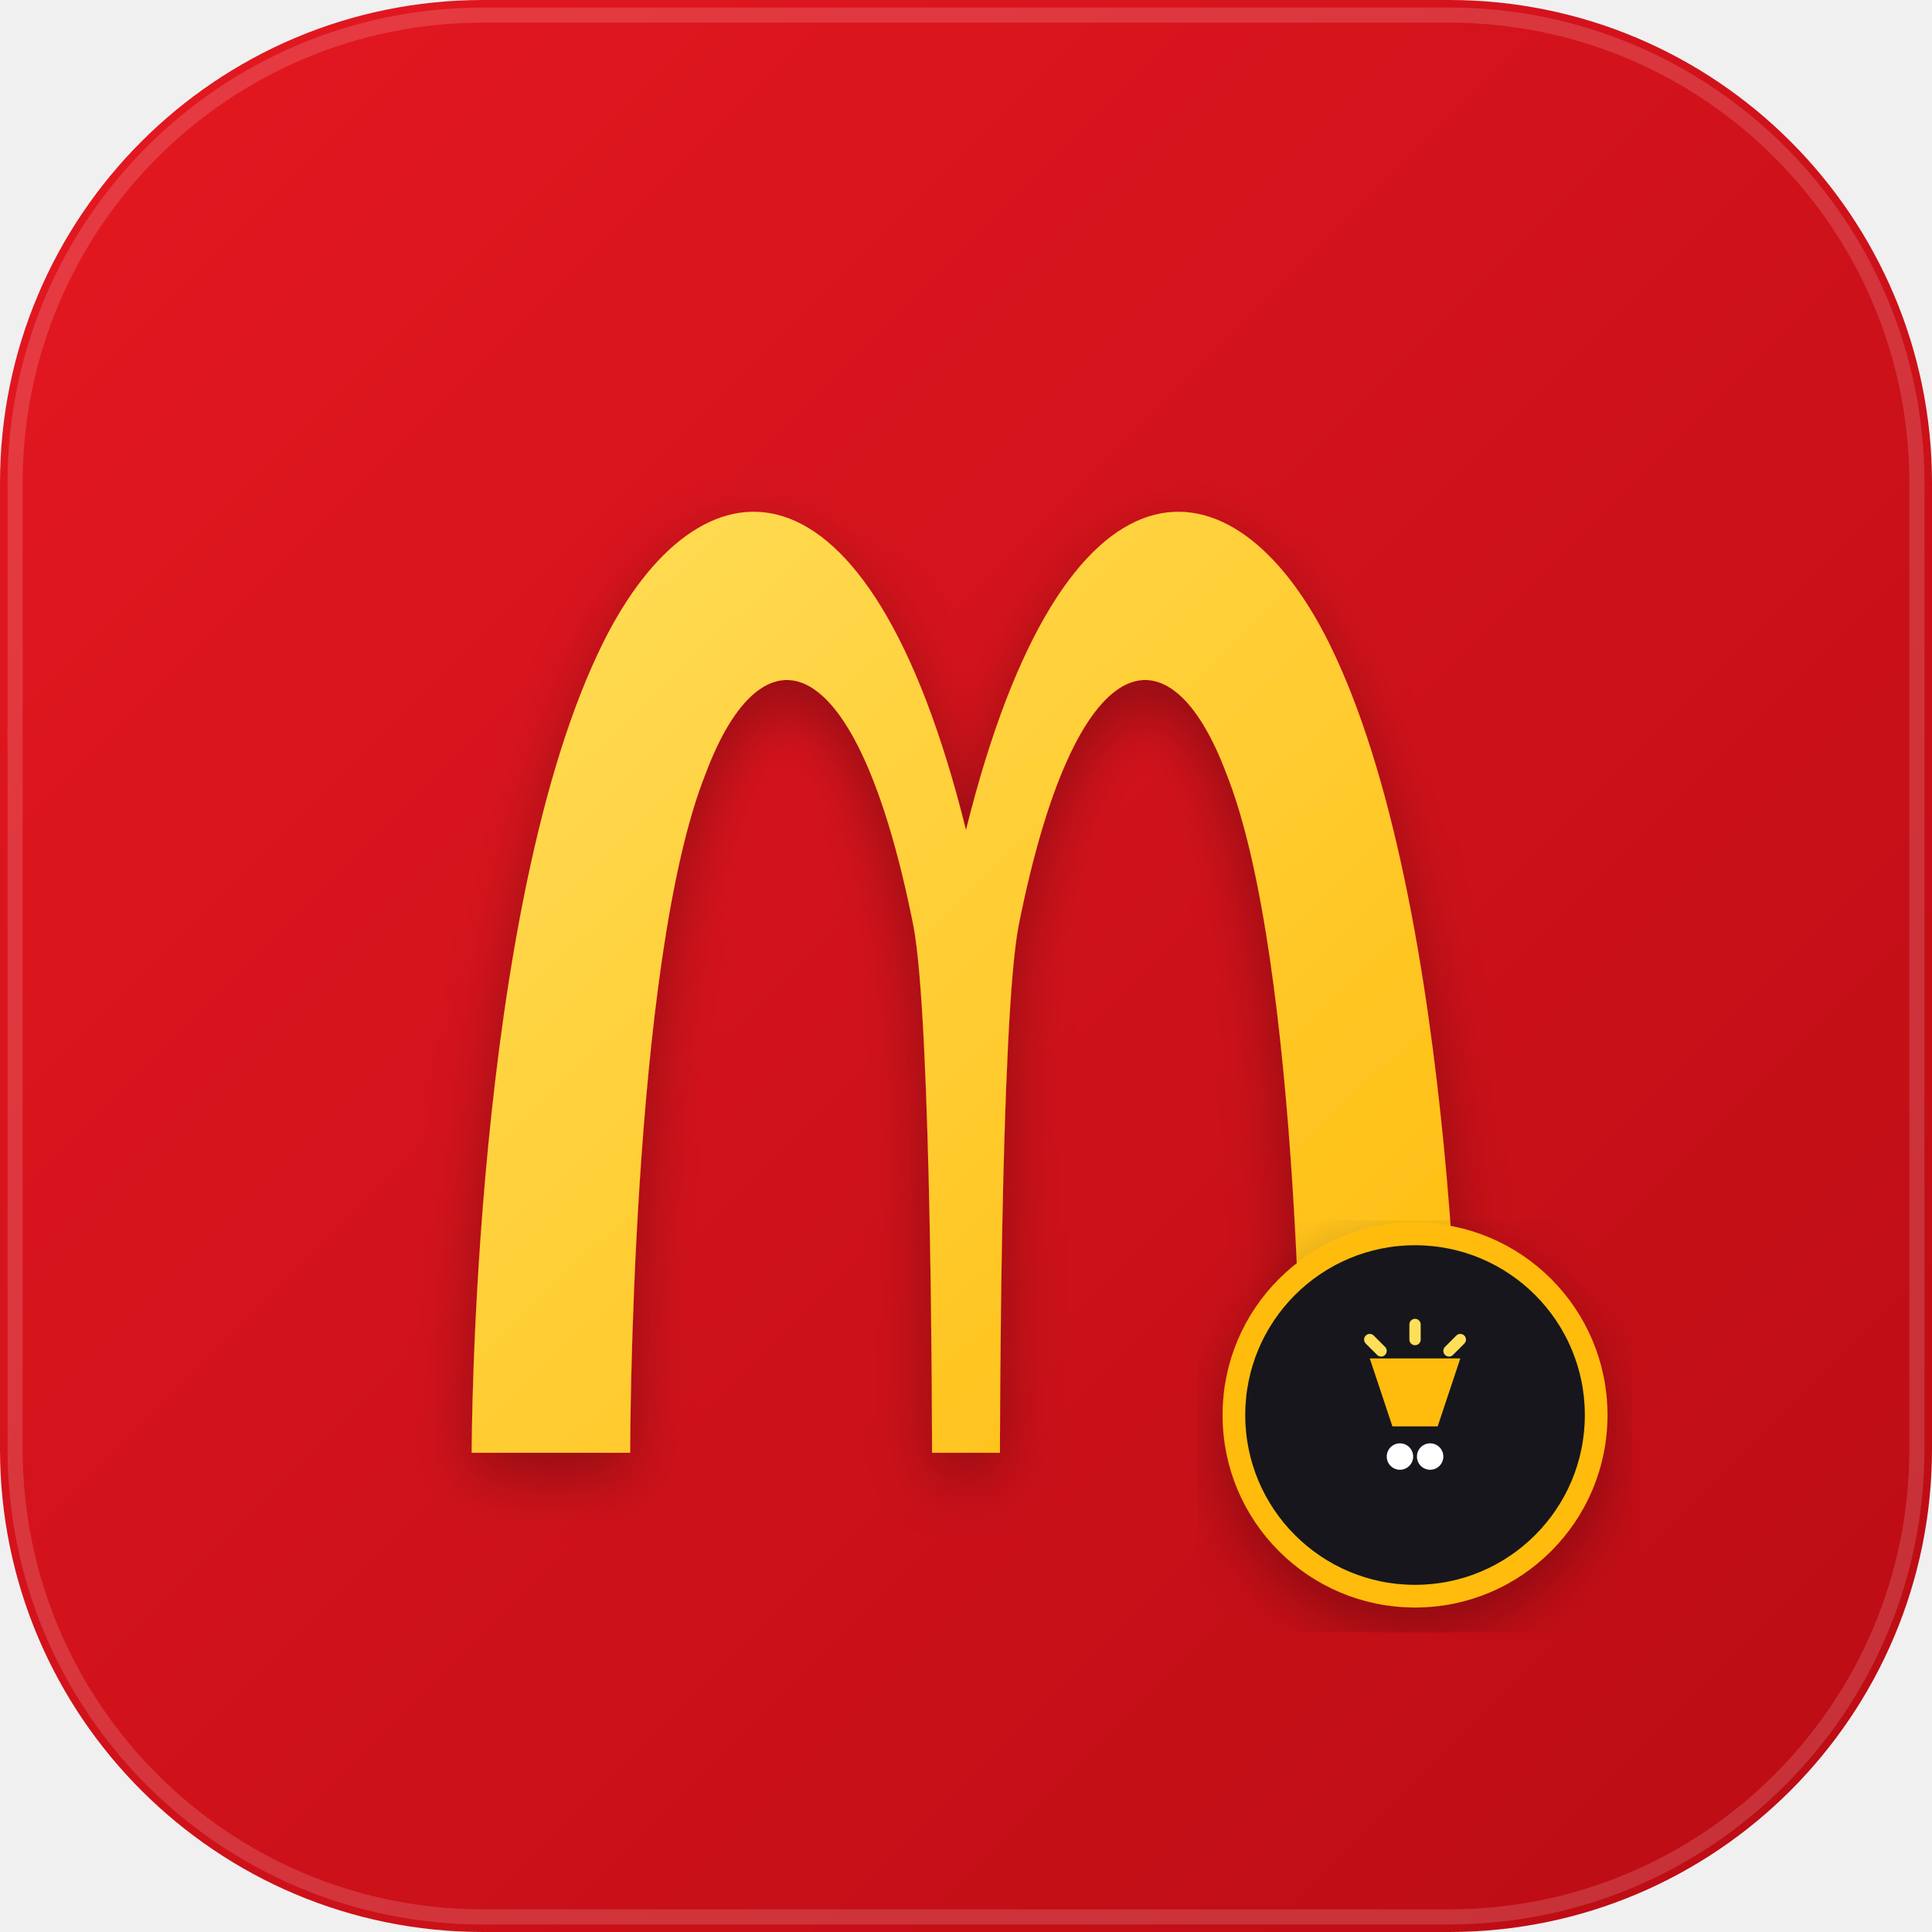
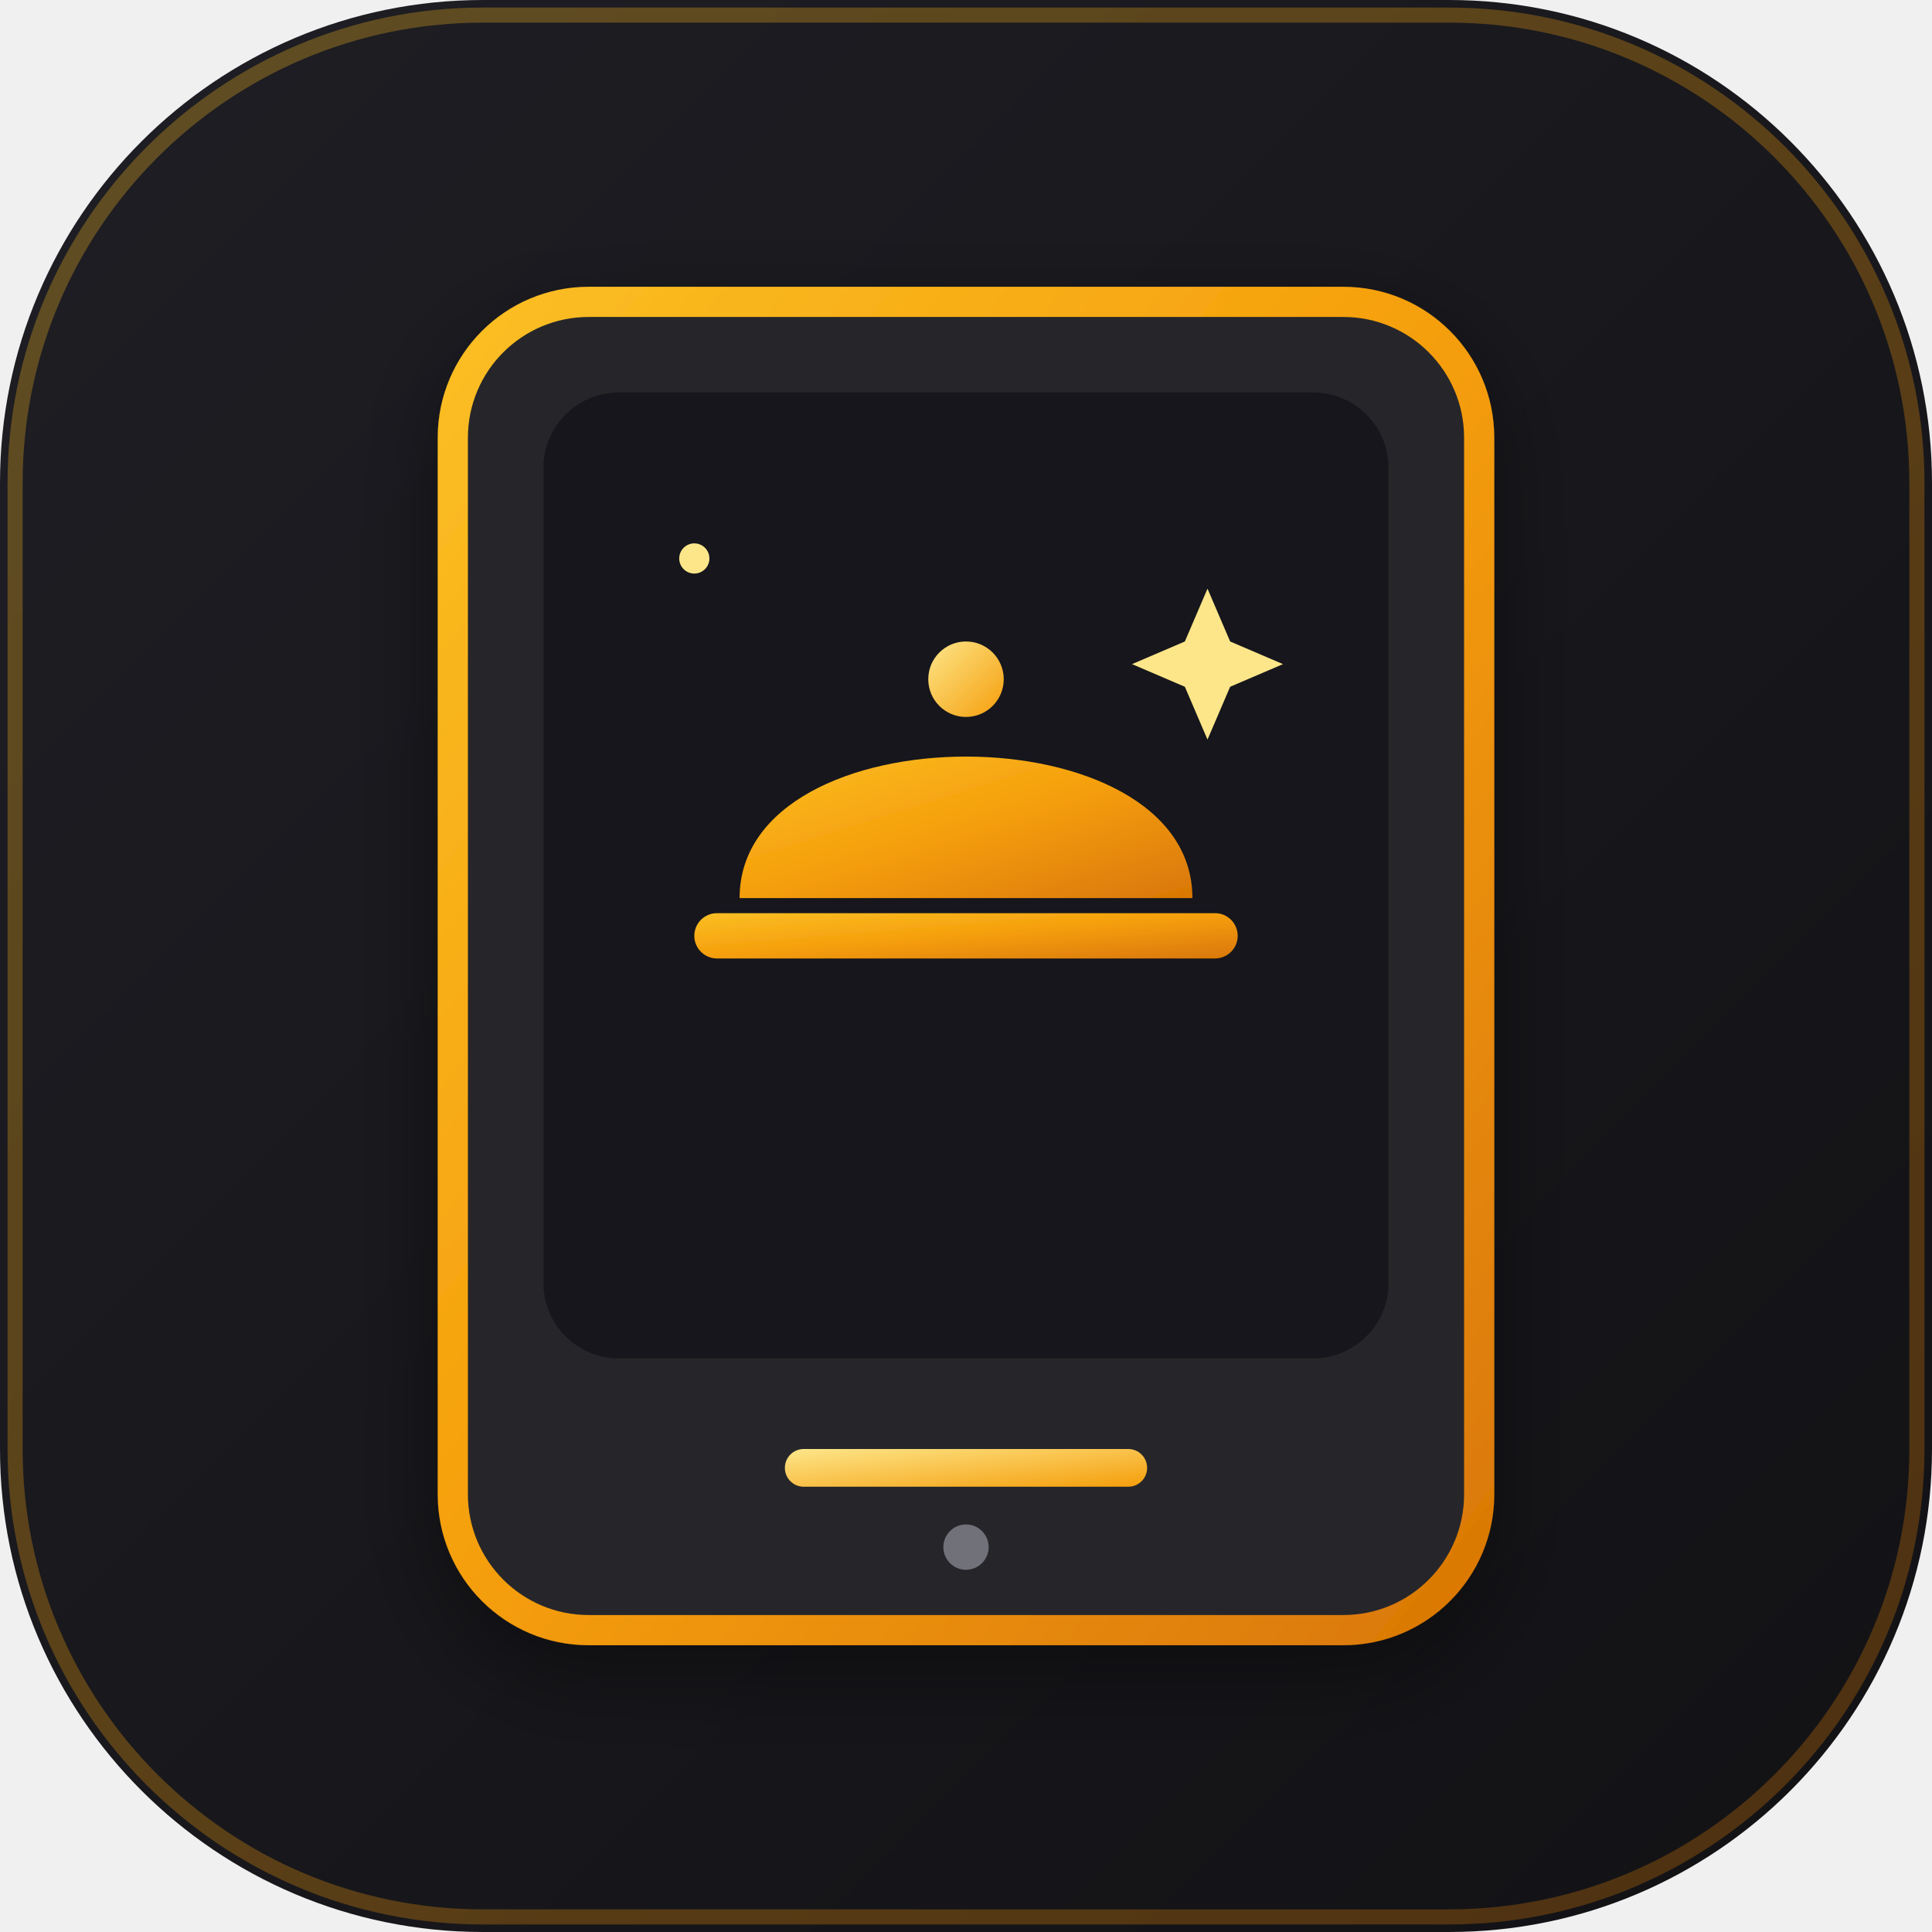
<svg xmlns="http://www.w3.org/2000/svg" viewBox="0 0 512 512" width="100%" height="100%">
  <defs>
-     <linearGradient id="bgGradient" x1="0%" y1="0%" x2="100%" y2="100%">
-       <stop offset="0%" stop-color="#E51821" />
-       <stop offset="100%" stop-color="#BA0C14" />
+     <linearGradient id="bgGrad" x1="0%" y1="0%" x2="100%" y2="100%">
+       <stop offset="0%" stop-color="#1E1E24" />
+       <stop offset="100%" stop-color="#121215" />
    </linearGradient>
-     <linearGradient id="goldGradient" x1="0%" y1="0%" x2="100%" y2="100%">
-       <stop offset="0%" stop-color="#FFDE59" />
-       <stop offset="100%" stop-color="#FFBC0D" />
+     <linearGradient id="primaryGold" x1="0%" y1="0%" x2="100%" y2="100%">
+       <stop offset="0%" stop-color="#FBBF24" />
+       <stop offset="50%" stop-color="#F59E0B" />
+       <stop offset="100%" stop-color="#D97706" />
+     </linearGradient>
+     <linearGradient id="accentGrad" x1="0%" y1="0%" x2="100%" y2="100%">
+       <stop offset="0%" stop-color="#FDE68A" />
+       <stop offset="100%" stop-color="#F59E0B" />
    </linearGradient>
    <filter id="shadow" x="-10%" y="-10%" width="120%" height="120%">
-       <feDropShadow dx="0" dy="6" stdDeviation="8" flood-color="#000000" flood-opacity="0.3" />
+       <feDropShadow dx="0" dy="8" stdDeviation="12" flood-color="#000000" flood-opacity="0.4" />
    </filter>
  </defs>
-   <rect width="512" height="512" rx="128" fill="url(#bgGradient)" />
-   <rect width="504" height="504" x="4" y="4" rx="124" fill="none" stroke="#FFFFFF" stroke-width="4" stroke-opacity="0.15" />
-   <g filter="url(#shadow)" fill="url(#goldGradient)">
-     <path d="M 125 385 C 125 385 125 240 160 170 C 185 120 230 115 256 220 C 282 115 327 120 352 170 C 387 240 387 385 387 385 C 387 385 362 385 345 385 C 345 385 345 255 325 205 C 310 165 285 170 270 245 C 265 270 265 385 265 385 C 265 385 247 385 247 385 C 247 385 247 270 242 245 C 227 170 202 165 187 205 C 167 255 167 385 167 385 Z" />
-   </g>
-   <g transform="translate(340, 340)">
-     <circle cx="35" cy="35" r="48" fill="#18181B" stroke="#FFBC0D" stroke-width="6" filter="url(#shadow)" />
-     <path d="M 23 20 L 47 20 L 41 38 L 29 38 Z" fill="#FFBC0D" />
-     <circle cx="31" cy="46" r="3.5" fill="#FFFFFF" />
-     <circle cx="39" cy="46" r="3.5" fill="#FFFFFF" />
-     <path d="M 35 11 L 35 15" stroke="#FFDE59" stroke-width="3" stroke-linecap="round" />
-     <path d="M 23 15 L 26 18" stroke="#FFDE59" stroke-width="3" stroke-linecap="round" />
-     <path d="M 47 15 L 44 18" stroke="#FFDE59" stroke-width="3" stroke-linecap="round" />
+   <rect width="512" height="512" rx="128" fill="url(#bgGrad)" />
+   <rect width="504" height="504" x="4" y="4" rx="124" fill="none" stroke="url(#primaryGold)" stroke-width="4" stroke-opacity="0.3" />
+   <g filter="url(#shadow)" transform="translate(48, 48)">
+     <rect x="72" y="32" width="272" height="352" rx="36" fill="#27272A" stroke="url(#primaryGold)" stroke-width="8" />
+     <rect x="96" y="56" width="224" height="256" rx="20" fill="#18181B" />
+     <path d="M 148 190 C 148 140 268 140 268 190 Z" fill="url(#primaryGold)" />
+     <circle cx="208" cy="132" r="10" fill="url(#accentGrad)" />
+     <rect x="136" y="194" width="144" height="12" rx="6" fill="url(#primaryGold)" />
+     <path d="M 272 108 L 278 122 L 292 128 L 278 134 L 272 148 L 266 134 L 252 128 L 266 122 Z" fill="#FDE68A" />
+     <circle cx="136" cy="100" r="4" fill="#FDE68A" />
+     <rect x="160" y="336" width="96" height="10" rx="5" fill="url(#accentGrad)" />
+     <circle cx="208" cy="362" r="6" fill="#71717A" />
  </g>
</svg>
